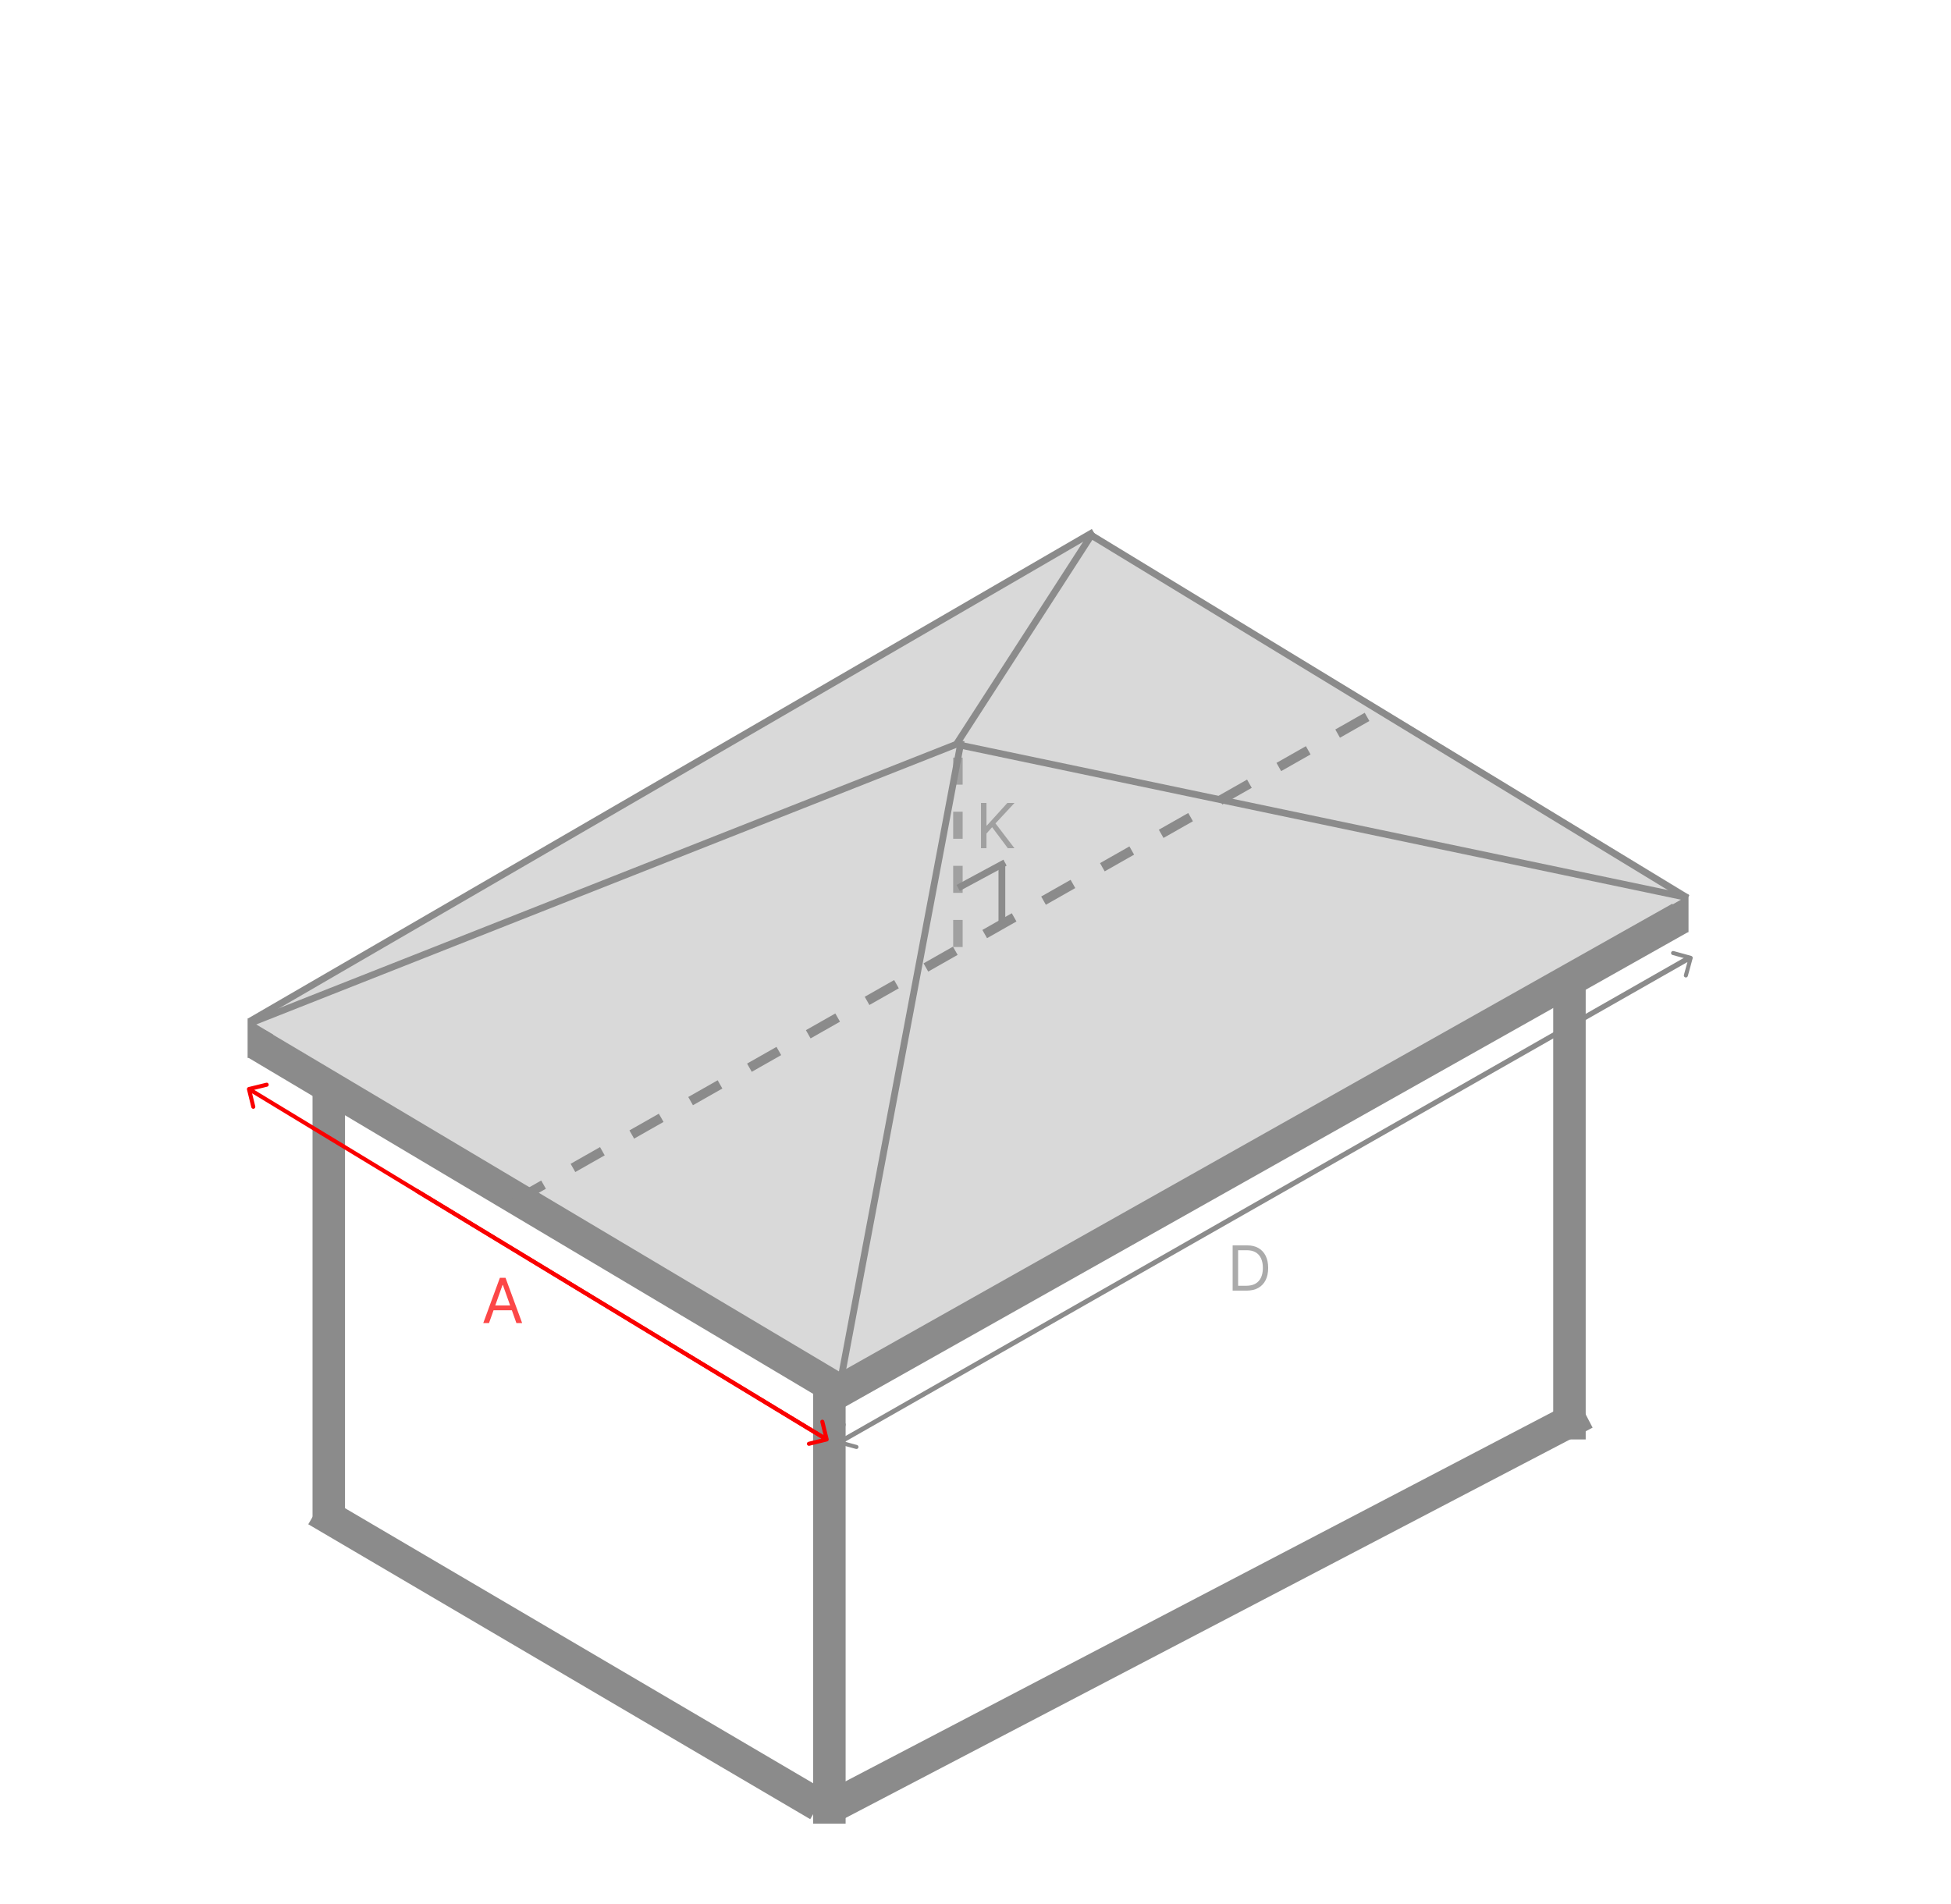
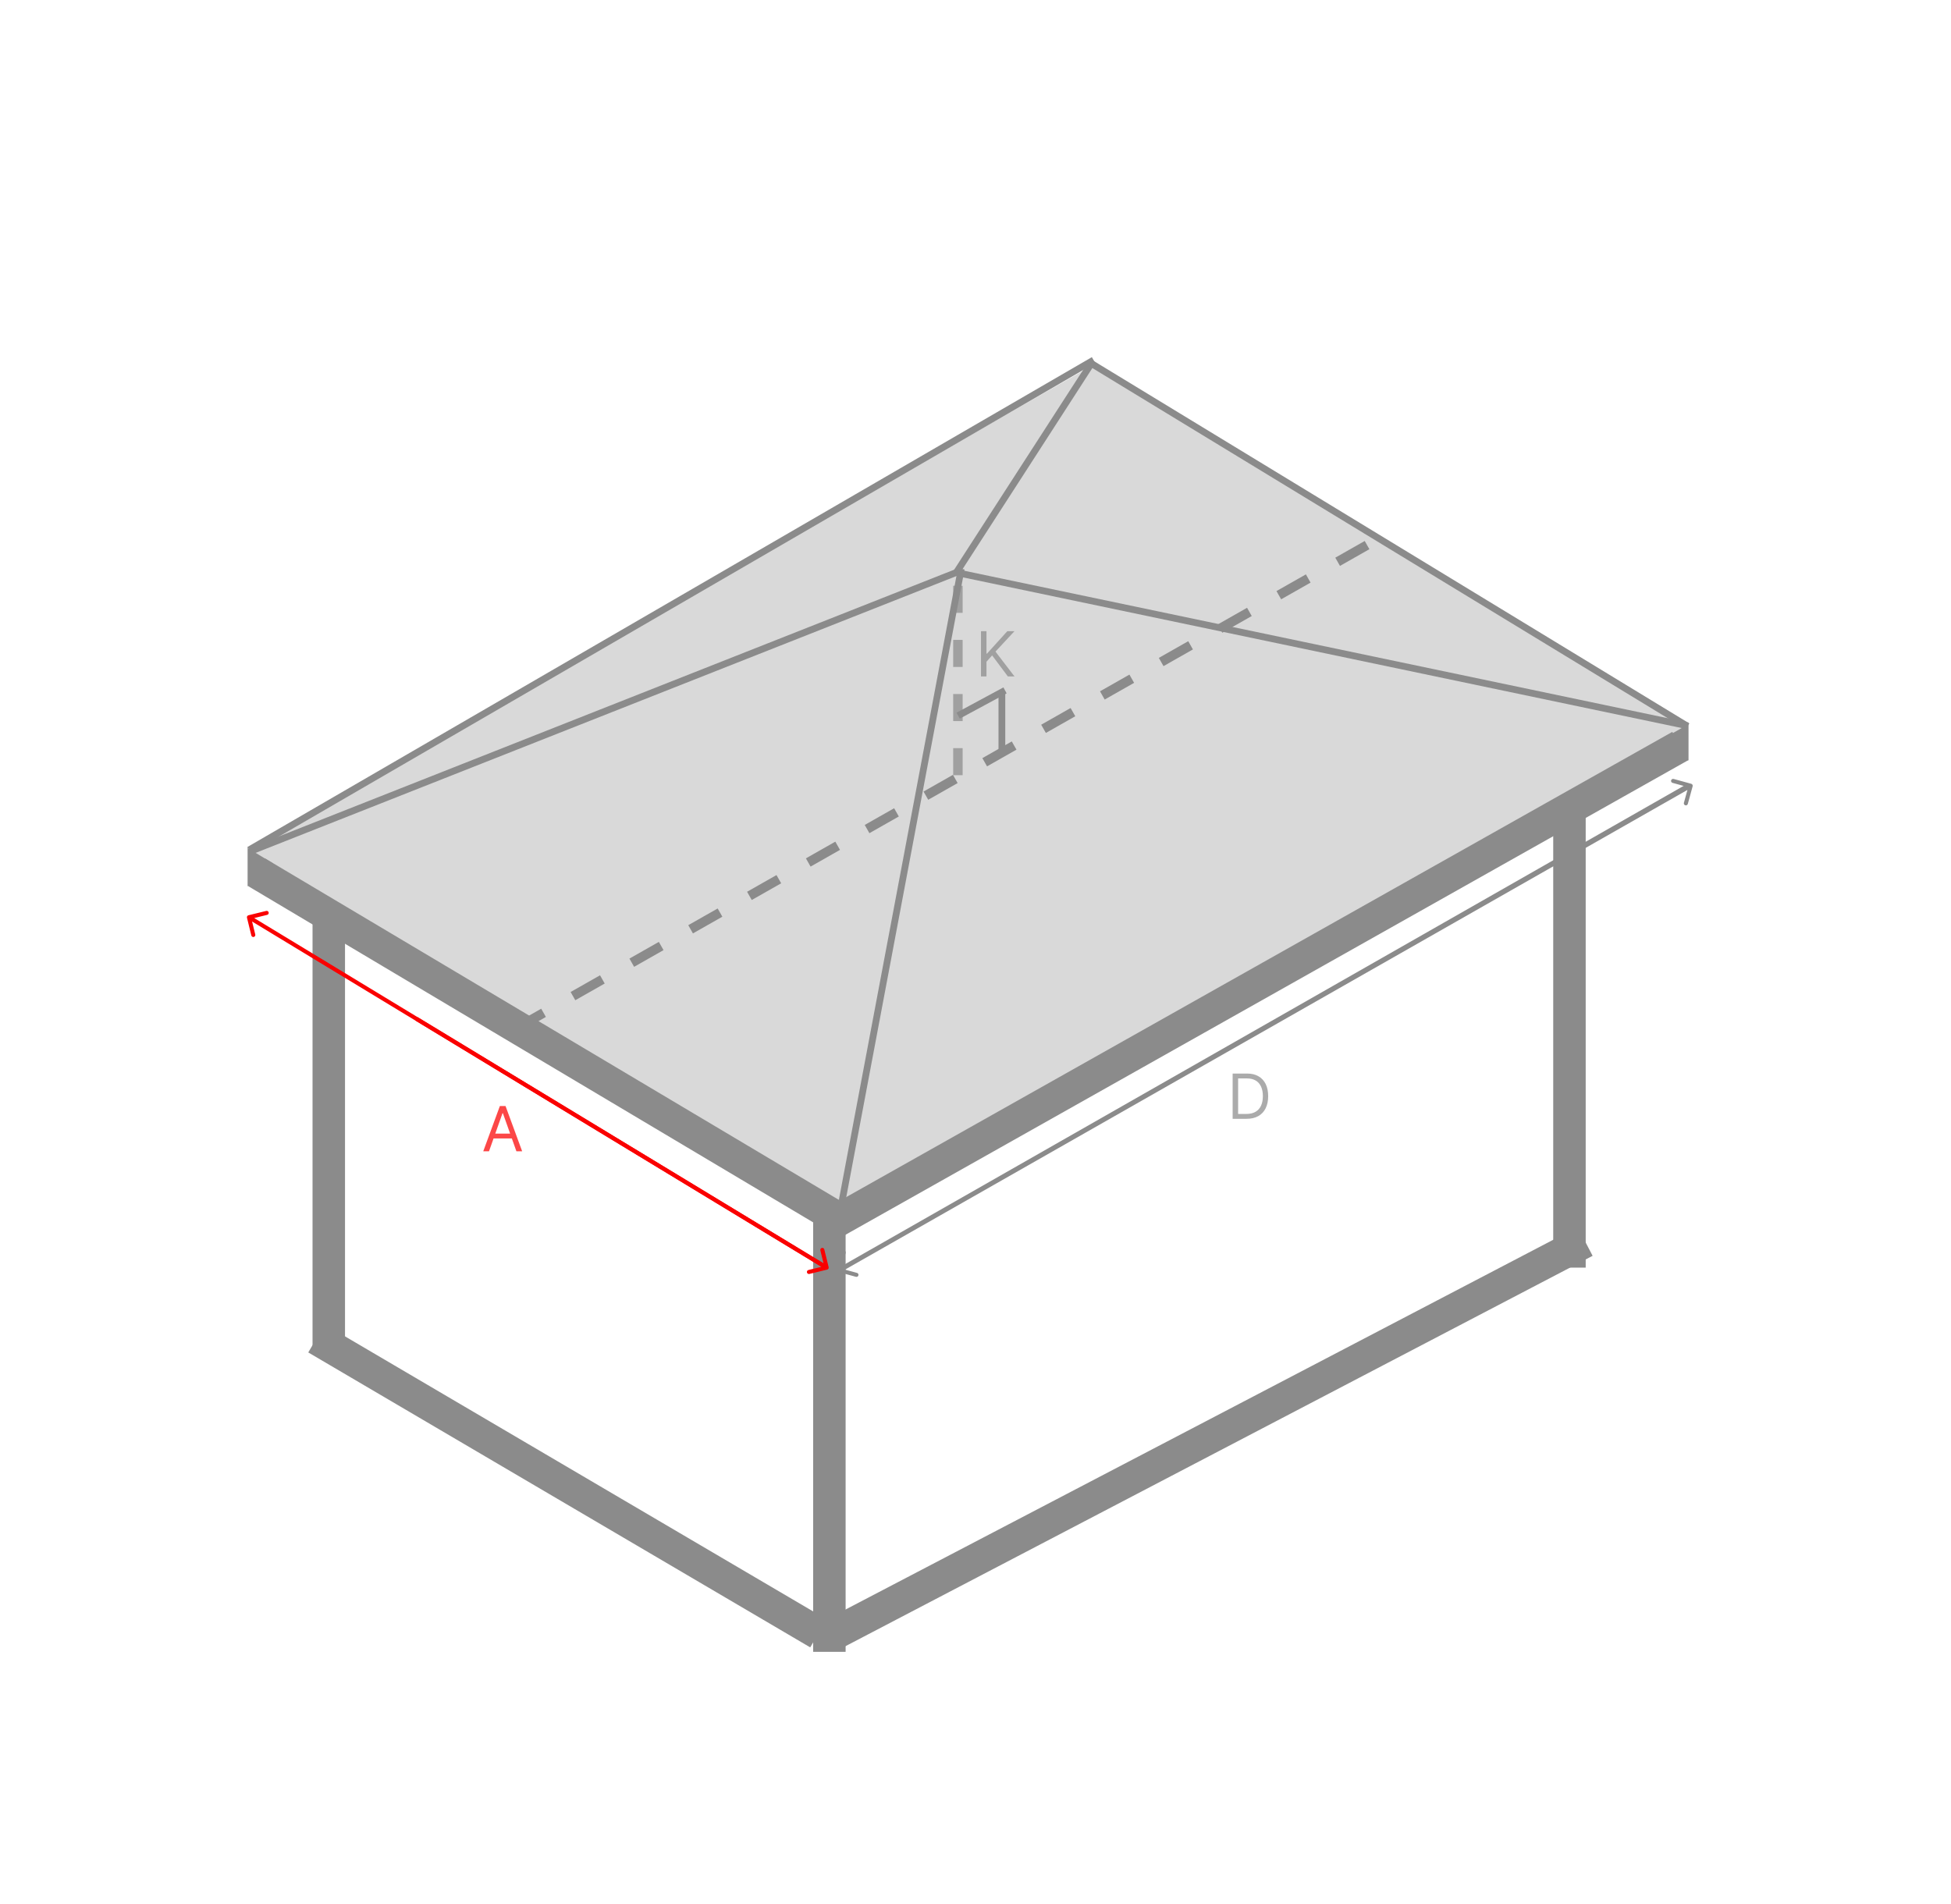
<svg xmlns="http://www.w3.org/2000/svg" width="1442" height="1407" viewBox="0 0 1442 1407" fill="none">
-   <rect x="183" y="753" width="19" height="29" fill="#8B8B8B" />
-   <rect x="1230" y="662" width="18" height="27" fill="#8B8B8B" />
-   <path d="M183.065 753.391L809.566 395.391L1248.57 661.484L622.066 1019.48L183.065 753.391Z" fill="#D9D9D9" />
-   <path d="M725.051 627V593.545H729.102V610.142H729.494L744.523 593.545H749.815L735.767 608.639L749.815 627H744.915L733.284 611.449L729.102 616.153V627H725.051Z" fill="#8B8B8B" fill-opacity="0.722" />
-   <line x1="705.9" y1="551.644" x2="807.9" y2="393.644" stroke="#8B8B8B" stroke-width="5" />
-   <line x1="708.513" y1="550.553" x2="1247.51" y2="663.553" stroke="#8B8B8B" stroke-width="5" />
-   <line x1="805.3" y1="394.864" x2="1247.3" y2="663.864" stroke="#8B8B8B" stroke-width="5" />
-   <line x1="808.255" y1="393.162" x2="184.254" y2="755.162" stroke="#8B8B8B" stroke-width="5" />
-   <line x1="708.919" y1="549.325" x2="184.919" y2="756.325" stroke="#8B8B8B" stroke-width="5" />
-   <line x1="614.003" y1="1024.07" x2="189.72" y2="771.549" stroke="#8B8B8B" stroke-width="24" />
-   <line x1="604.921" y1="1334.35" x2="233.921" y2="1116.35" stroke="#8B8B8B" stroke-width="24" />
-   <line x1="710.457" y1="547.463" x2="622.457" y2="1014.46" stroke="#8B8B8B" stroke-width="5" />
-   <line x1="1241.89" y1="678.456" x2="616.889" y2="1030.46" stroke="#8B8B8B" stroke-width="24" />
-   <line x1="1171.56" y1="1044.64" x2="616.557" y2="1334.64" stroke="#8B8B8B" stroke-width="24" />
-   <path d="M380 888L1012 529" stroke="#8B8B8B" stroke-width="7" stroke-dasharray="25 25" />
-   <path d="M708 700L708 547" stroke="#8B8B8B" stroke-opacity="0.722" stroke-width="7" stroke-dasharray="20 20" />
-   <path d="M708.18 656.344L742.819 637.658" stroke="#8B8B8B" stroke-width="5" />
-   <line x1="740.5" y1="682" x2="740.5" y2="638" stroke="#8B8B8B" stroke-width="5" />
-   <line x1="243" y1="805" x2="243" y2="1124" stroke="#8B8B8B" stroke-width="24" />
-   <line x1="613" y1="1014" x2="613" y2="1348" stroke="#8B8B8B" stroke-width="24" />
-   <line x1="1160" y1="724" x2="1160" y2="1064" stroke="#8B8B8B" stroke-width="24" />
-   <path d="M1251.05 708.419C1251.27 707.62 1250.8 706.795 1250 706.576L1236.99 703.004C1236.19 702.785 1235.36 703.255 1235.14 704.054C1234.92 704.852 1235.39 705.678 1236.19 705.897L1247.76 709.072L1244.59 720.645C1244.37 721.444 1244.84 722.27 1245.64 722.489C1246.44 722.708 1247.26 722.238 1247.48 721.439L1251.05 708.419ZM621.744 1067.3L1250.35 709.326L1248.86 706.719L620.26 1064.69L621.744 1067.3Z" fill="#8B8B8B" />
-   <path d="M618.557 1065.61C618.338 1066.41 618.809 1067.23 619.608 1067.45L632.628 1071.01C633.427 1071.23 634.252 1070.76 634.471 1069.96C634.689 1069.16 634.219 1068.34 633.42 1068.12L621.846 1064.95L625.014 1053.38C625.232 1052.58 624.762 1051.75 623.963 1051.53C623.164 1051.32 622.339 1051.79 622.12 1052.58L618.557 1065.61ZM1246.86 706.724L619.261 1064.7L620.747 1067.31L1248.35 709.33L1246.86 706.724Z" fill="#8B8B8B" />
-   <path d="M921.375 954H911.051V920.545H921.832C925.078 920.545 927.855 921.215 930.163 922.555C932.472 923.883 934.242 925.795 935.472 928.288C936.703 930.771 937.318 933.744 937.318 937.207C937.318 940.692 936.697 943.692 935.456 946.208C934.214 948.713 932.407 950.64 930.033 951.991C927.659 953.33 924.773 954 921.375 954ZM915.102 950.406H921.114C923.88 950.406 926.172 949.873 927.991 948.805C929.809 947.738 931.165 946.219 932.058 944.248C932.951 942.277 933.398 939.93 933.398 937.207C933.398 934.507 932.957 932.182 932.075 930.232C931.192 928.272 929.875 926.769 928.121 925.724C926.368 924.667 924.185 924.139 921.571 924.139H915.102V950.406Z" fill="#8B8B8B" fill-opacity="0.722" />
-   <path d="M183.643 803.544C182.839 803.741 182.346 804.553 182.543 805.358L185.754 818.47C185.951 819.275 186.764 819.768 187.568 819.571C188.373 819.373 188.865 818.561 188.668 817.757L185.814 806.101L197.469 803.247C198.274 803.05 198.767 802.238 198.57 801.433C198.372 800.628 197.56 800.136 196.756 800.333L183.643 803.544ZM611.778 1062.72L184.778 803.719L183.222 806.284L610.222 1065.28L611.778 1062.72Z" fill="#FA0000" />
-   <path d="M611.356 1065.46C612.161 1065.26 612.653 1064.45 612.456 1063.64L609.245 1050.53C609.048 1049.72 608.236 1049.23 607.431 1049.43C606.627 1049.63 606.134 1050.44 606.331 1051.24L609.186 1062.9L597.53 1065.75C596.725 1065.95 596.233 1066.76 596.43 1067.57C596.627 1068.37 597.439 1068.86 598.244 1068.67L611.356 1065.46ZM306.955 881.333L610.221 1065.28L611.777 1062.72L308.51 878.768L306.955 881.333Z" fill="#FA0000" />
-   <path d="M361.423 978H357.176L369.46 944.545H373.642L385.926 978H381.679L371.682 949.838H371.42L361.423 978ZM362.991 964.932H380.111V968.526H362.991V964.932Z" fill="#FA0000" fill-opacity="0.722" />
+   <rect x="183" y="626" width="19" height="29" fill="#8B8B8B" />
+   <rect x="1230" y="535" width="18" height="27" fill="#8B8B8B" />
+   <path d="M183.065 626.848L809.566 268.848L1248.57 534.941L622.066 892.942L183.065 626.848Z" fill="#D9D9D9" />
+   <path d="M725.051 500V466.545H729.102V483.142H729.494L744.523 466.545H749.815L735.767 481.639L749.815 500H744.915L733.284 484.449L729.102 489.153V500H725.051Z" fill="#8B8B8B" fill-opacity="0.722" />
+   <line x1="705.9" y1="424.644" x2="807.9" y2="266.644" stroke="#8B8B8B" stroke-width="5" />
+   <line x1="708.513" y1="423.553" x2="1247.51" y2="536.553" stroke="#8B8B8B" stroke-width="5" />
+   <line x1="805.3" y1="267.864" x2="1247.3" y2="536.864" stroke="#8B8B8B" stroke-width="5" />
+   <line x1="808.255" y1="266.162" x2="184.254" y2="628.162" stroke="#8B8B8B" stroke-width="5" />
+   <line x1="708.919" y1="422.325" x2="184.919" y2="629.325" stroke="#8B8B8B" stroke-width="5" />
+   <line x1="614.003" y1="897.312" x2="189.72" y2="644.787" stroke="#8B8B8B" stroke-width="24" />
+   <line x1="604.921" y1="1207.35" x2="233.921" y2="989.346" stroke="#8B8B8B" stroke-width="24" />
+   <line x1="710.457" y1="420.463" x2="622.457" y2="887.463" stroke="#8B8B8B" stroke-width="5" />
+   <line x1="1241.89" y1="551.456" x2="616.889" y2="903.456" stroke="#8B8B8B" stroke-width="24" />
+   <line x1="1171.56" y1="917.636" x2="616.557" y2="1207.64" stroke="#8B8B8B" stroke-width="24" />
+   <path d="M380 761L1012 402" stroke="#8B8B8B" stroke-width="7" stroke-dasharray="25 25" />
+   <path d="M708 573L708 420" stroke="#8B8B8B" stroke-opacity="0.722" stroke-width="7" stroke-dasharray="20 20" />
+   <path d="M708.18 529L742.819 510.314" stroke="#8B8B8B" stroke-width="5" />
+   <line x1="740.5" y1="555" x2="740.5" y2="511" stroke="#8B8B8B" stroke-width="5" />
+   <line x1="243" y1="678" x2="243" y2="997" stroke="#8B8B8B" stroke-width="24" />
+   <line x1="613" y1="887" x2="613" y2="1221" stroke="#8B8B8B" stroke-width="24" />
+   <line x1="1160" y1="597" x2="1160" y2="937" stroke="#8B8B8B" stroke-width="24" />
+   <path d="M1251.05 581.197C1251.27 580.398 1250.8 579.572 1250 579.353L1236.99 575.781C1236.19 575.562 1235.36 576.032 1235.14 576.831C1234.92 577.63 1235.39 578.455 1236.19 578.674L1247.76 581.849L1244.59 593.423C1244.37 594.222 1244.84 595.047 1245.64 595.266C1246.44 595.485 1247.26 595.015 1247.48 594.216L1251.05 581.197ZM621.744 940.079L1250.35 582.103L1248.86 579.496L620.26 937.472L621.744 940.079Z" fill="#8B8B8B" />
+   <path d="M618.557 938.384C618.338 939.183 618.809 940.008 619.608 940.227L632.628 943.79C633.427 944.009 634.252 943.538 634.471 942.739C634.689 941.94 634.219 941.115 633.42 940.896L621.846 937.729L625.014 926.154C625.232 925.355 624.762 924.53 623.963 924.311C623.164 924.092 622.339 924.563 622.12 925.362L618.557 938.384ZM1246.86 579.502L619.261 937.477L620.747 940.083L1248.35 582.108L1246.86 579.502Z" fill="#8B8B8B" />
+   <path d="M921.375 827H911.051V793.545H921.832C925.078 793.545 927.855 794.215 930.163 795.555C932.472 796.883 934.242 798.795 935.472 801.288C936.703 803.771 937.318 806.744 937.318 810.207C937.318 813.692 936.697 816.692 935.456 819.208C934.214 821.713 932.407 823.64 930.033 824.991C927.659 826.33 924.773 827 921.375 827ZM915.102 823.406H921.114C923.88 823.406 926.172 822.873 927.991 821.805C929.809 820.738 931.165 819.219 932.058 817.248C932.951 815.277 933.398 812.93 933.398 810.207C933.398 807.507 932.957 805.182 932.075 803.232C931.192 801.272 929.875 799.769 928.121 798.724C926.368 797.667 924.185 797.139 921.571 797.139H915.102V823.406Z" fill="#8B8B8B" fill-opacity="0.722" />
+   <path d="M183.643 676.544C182.839 676.741 182.346 677.553 182.543 678.358L185.754 691.47C185.951 692.275 186.764 692.768 187.568 692.571C188.373 692.373 188.865 691.561 188.668 690.757L185.814 679.101L197.469 676.247C198.274 676.05 198.767 675.238 198.57 674.433C198.372 673.628 197.56 673.136 196.756 673.333L183.643 676.544ZM611.778 935.717L184.778 676.719L183.222 679.284L610.222 938.283L611.778 935.717Z" fill="#FA0000" />
+   <path d="M611.356 938.456C612.161 938.259 612.653 937.447 612.456 936.642L609.245 923.53C609.048 922.725 608.236 922.232 607.431 922.429C606.627 922.627 606.134 923.439 606.331 924.243L609.186 935.899L597.53 938.753C596.725 938.95 596.233 939.762 596.43 940.567C596.627 941.372 597.439 941.864 598.244 941.667L611.356 938.456ZM306.955 754.333L610.221 938.281L611.777 935.716L308.51 751.768L306.955 754.333Z" fill="#FA0000" />
+   <path d="M361.423 851H357.176L369.46 817.545H373.642L385.926 851H381.679L371.682 822.838H371.42L361.423 851ZM362.991 837.932H380.111V841.526H362.991V837.932Z" fill="#FA0000" fill-opacity="0.722" />
</svg>
